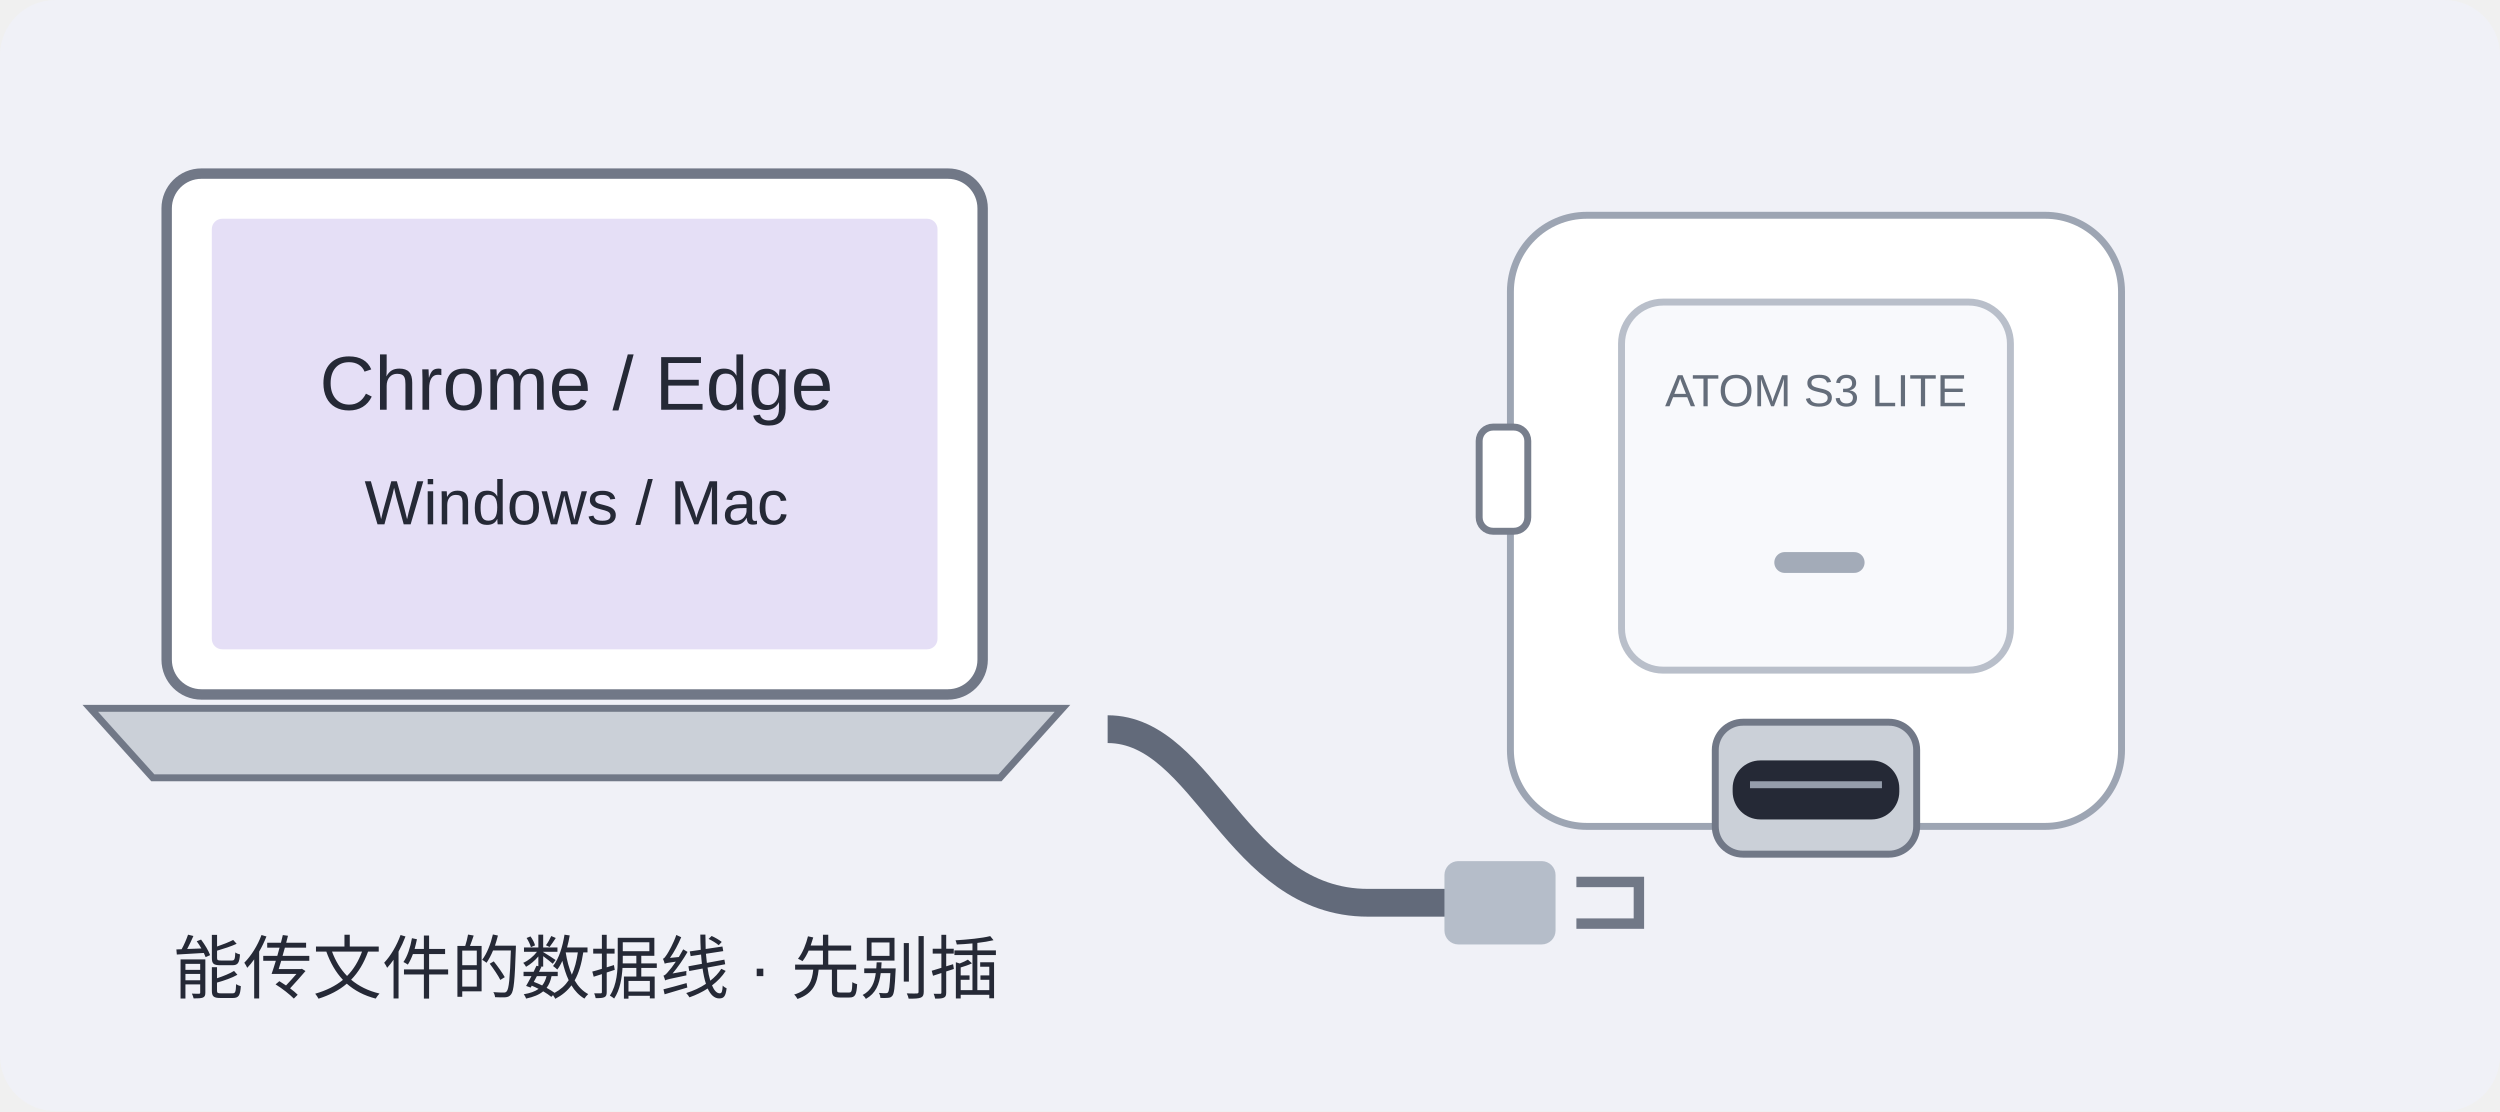
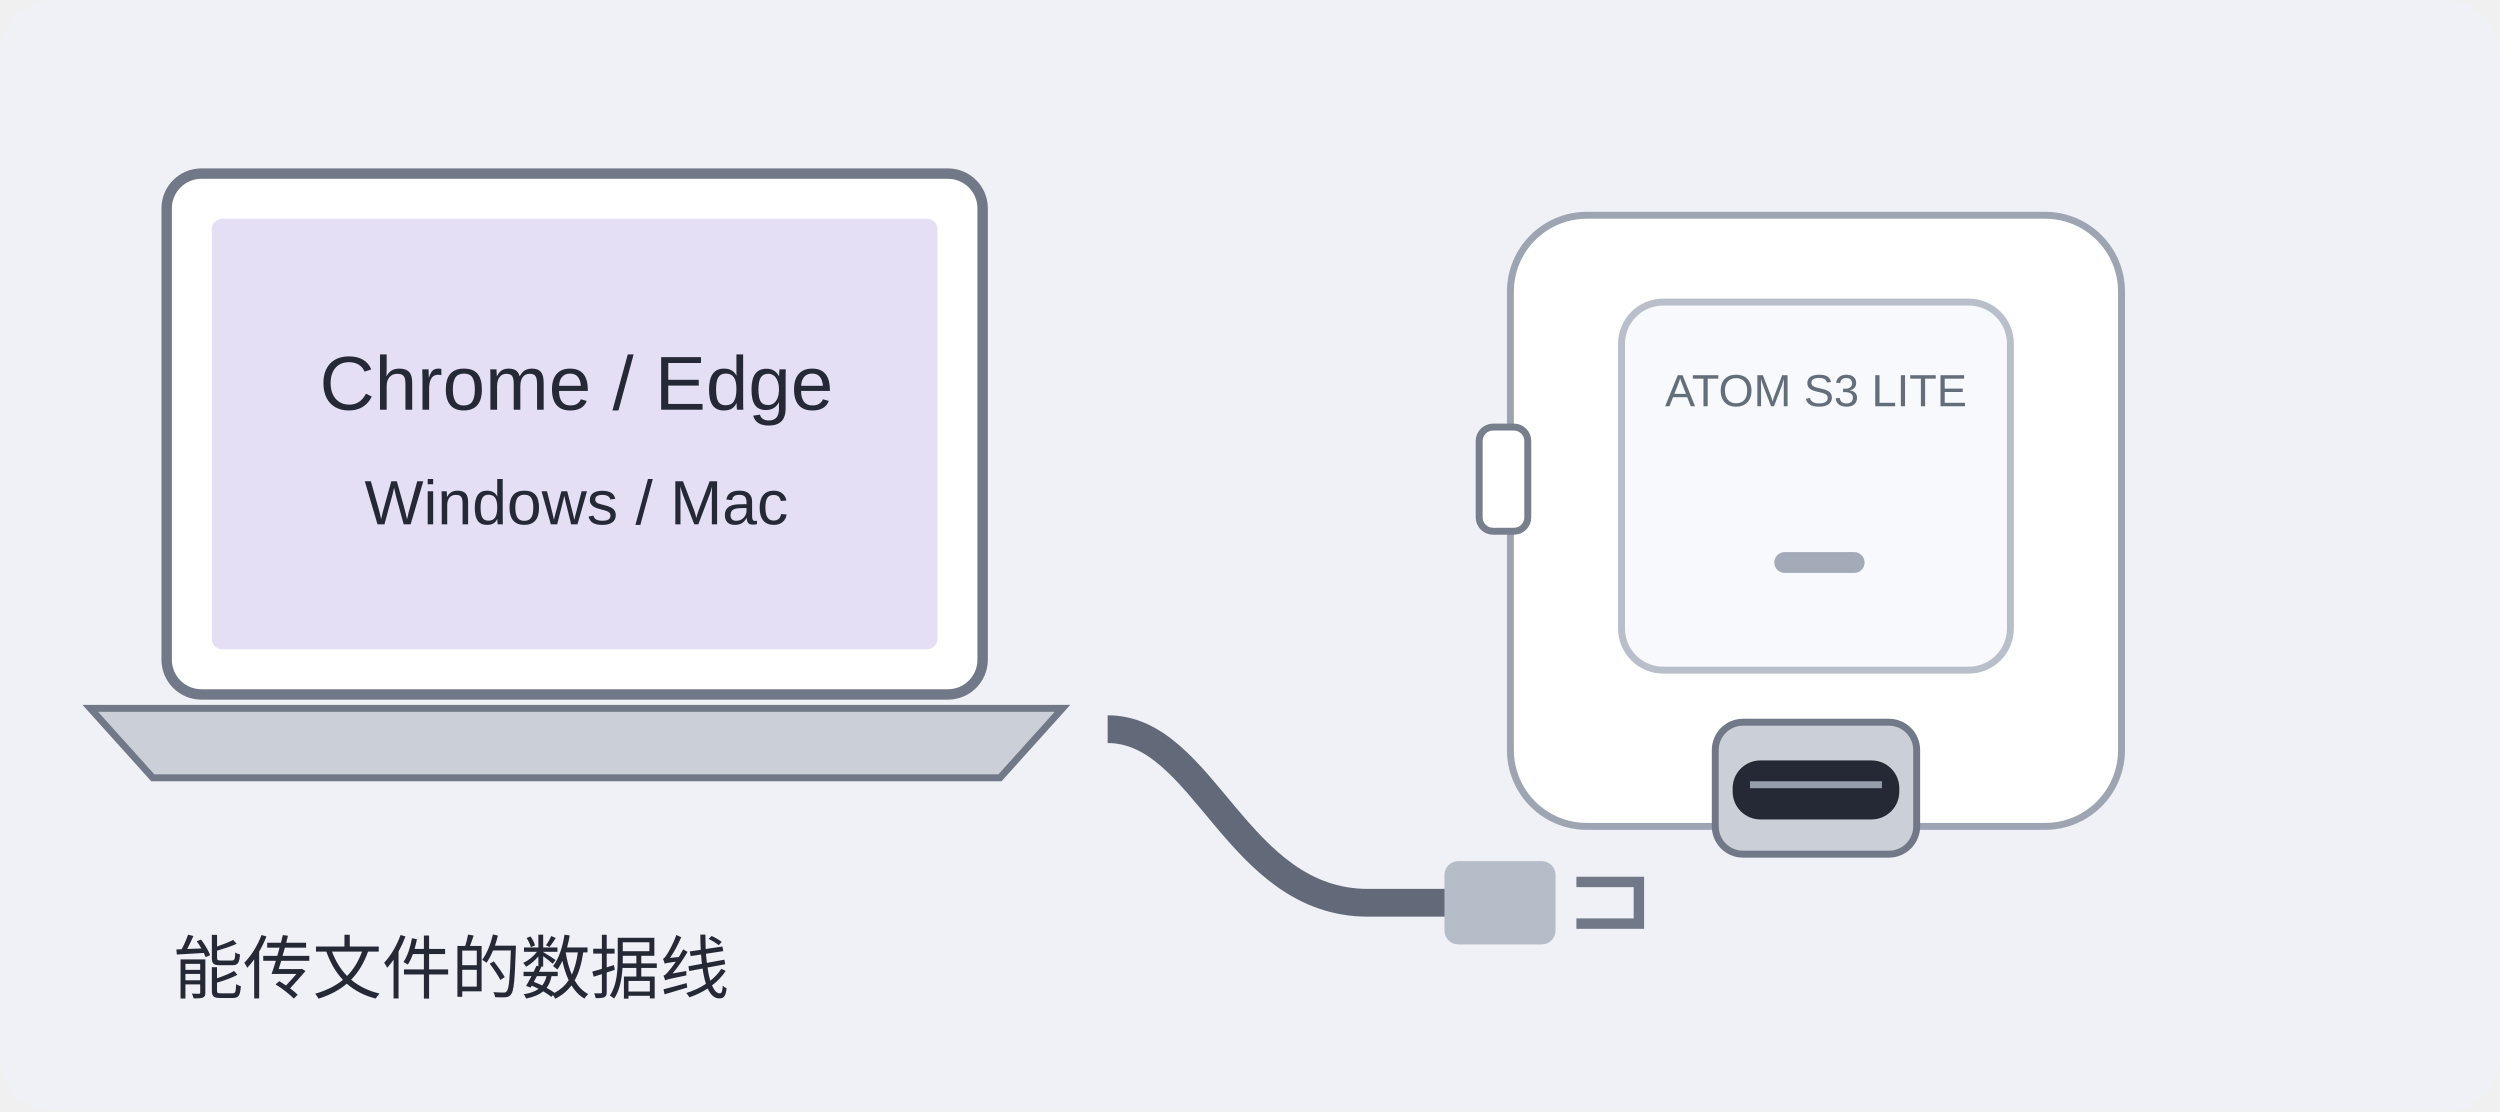
<svg xmlns="http://www.w3.org/2000/svg" viewBox="0 0 720 320" fill="none">
  <rect width="720" height="320" rx="16" fill="#f0f1f7" />
  <g font-family="system-ui,Arial,sans-serif" font-size="22" fill="#252936">
    <g transform="translate(435 62)">
      <rect x="0" y="0" width="176" height="176" rx="22" fill="#fff" stroke="#9da5b3" stroke-width="2" />
      <rect x="32" y="25" width="112" height="106" rx="12" fill="#f8f9fc" stroke="#b9bfca" stroke-width="2" />
      <path d="M79 100h20" stroke="#a3abb8" stroke-width="6" stroke-linecap="round" fill="none" />
      <rect x="-9" y="61" width="14" height="30" rx="4" fill="#fff" stroke="#777e8c" stroke-width="2" />
      <rect x="59" y="146" width="58" height="38" rx="8" fill="#cbd0d8" stroke="#717887" stroke-width="2" />
      <rect x="64" y="157" width="48" height="17" rx="8" fill="#252936" />
      <path d="M69 164h38" stroke="#959dab" stroke-width="2" fill="none" />
      <text x="88" y="55" text-anchor="middle" font-size="13" fill="#646d7a">ATOM S3 LITE</text>
    </g>
    <rect x="48" y="50" width="235" height="150" rx="10" fill="#fff" stroke="#717887" stroke-width="3" />
    <rect x="61" y="63" width="209" height="124" rx="3" fill="#e5dff6" />
    <path d="M26 204h280l-18 20H44z" fill="#cbd0d8" stroke="#717887" stroke-width="2" />
    <path d="M319 210c28 0 37 50 75 50h25" stroke="#626a7a" stroke-width="8" fill="none" />
    <rect x="416" y="248" width="32" height="24" rx="4" fill="#b5bdc9" />
    <path d="M454 254h18v12h-18" stroke="#717887" stroke-width="3" fill="none" />
    <text x="166" y="118" text-anchor="middle">Chrome / Edge</text>
    <text x="166" y="151" text-anchor="middle" font-size="18">Windows / Mac</text>
-     <text x="50" y="286" font-size="20">能传文件的数据线 · 先别插</text>
+     <text x="50" y="286" font-size="20">能传文件的数据线</text>
  </g>
</svg>
